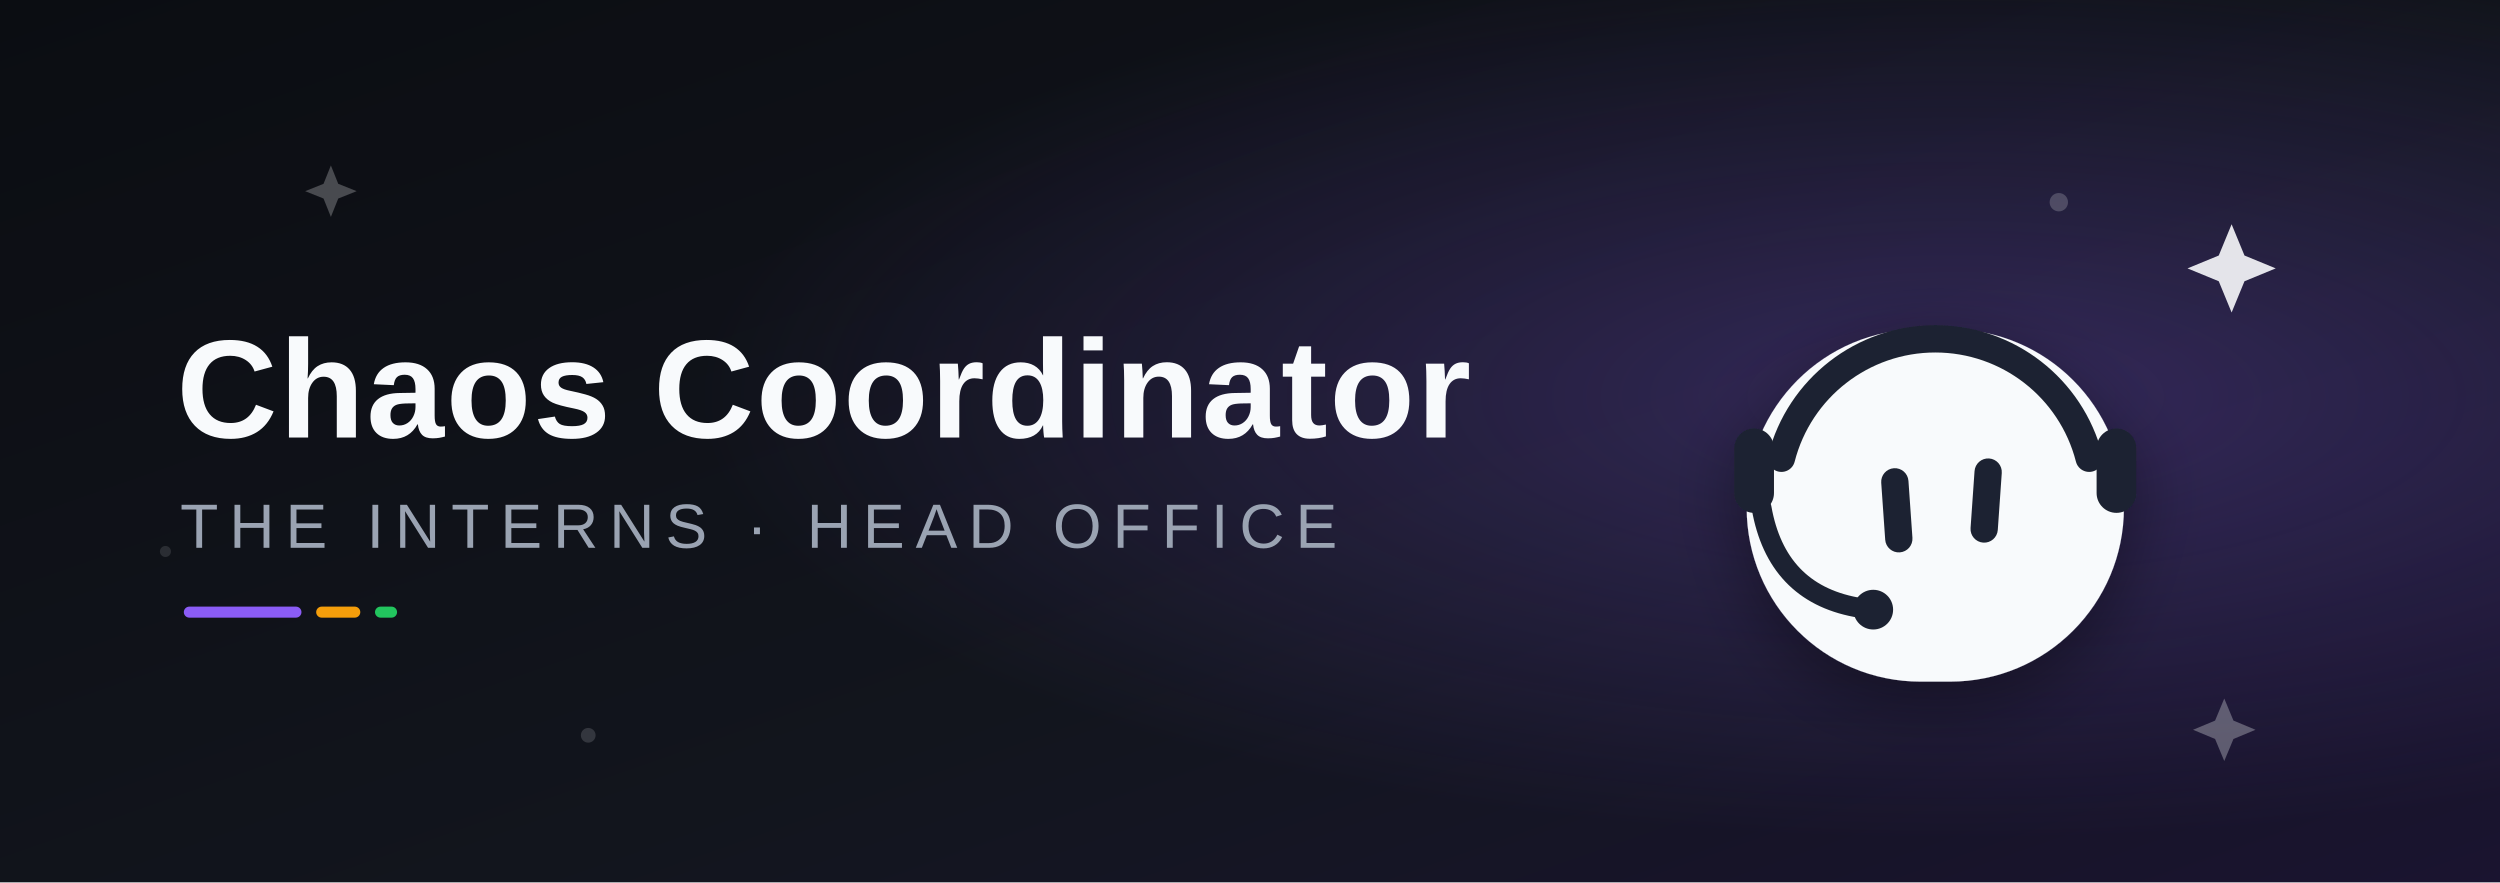
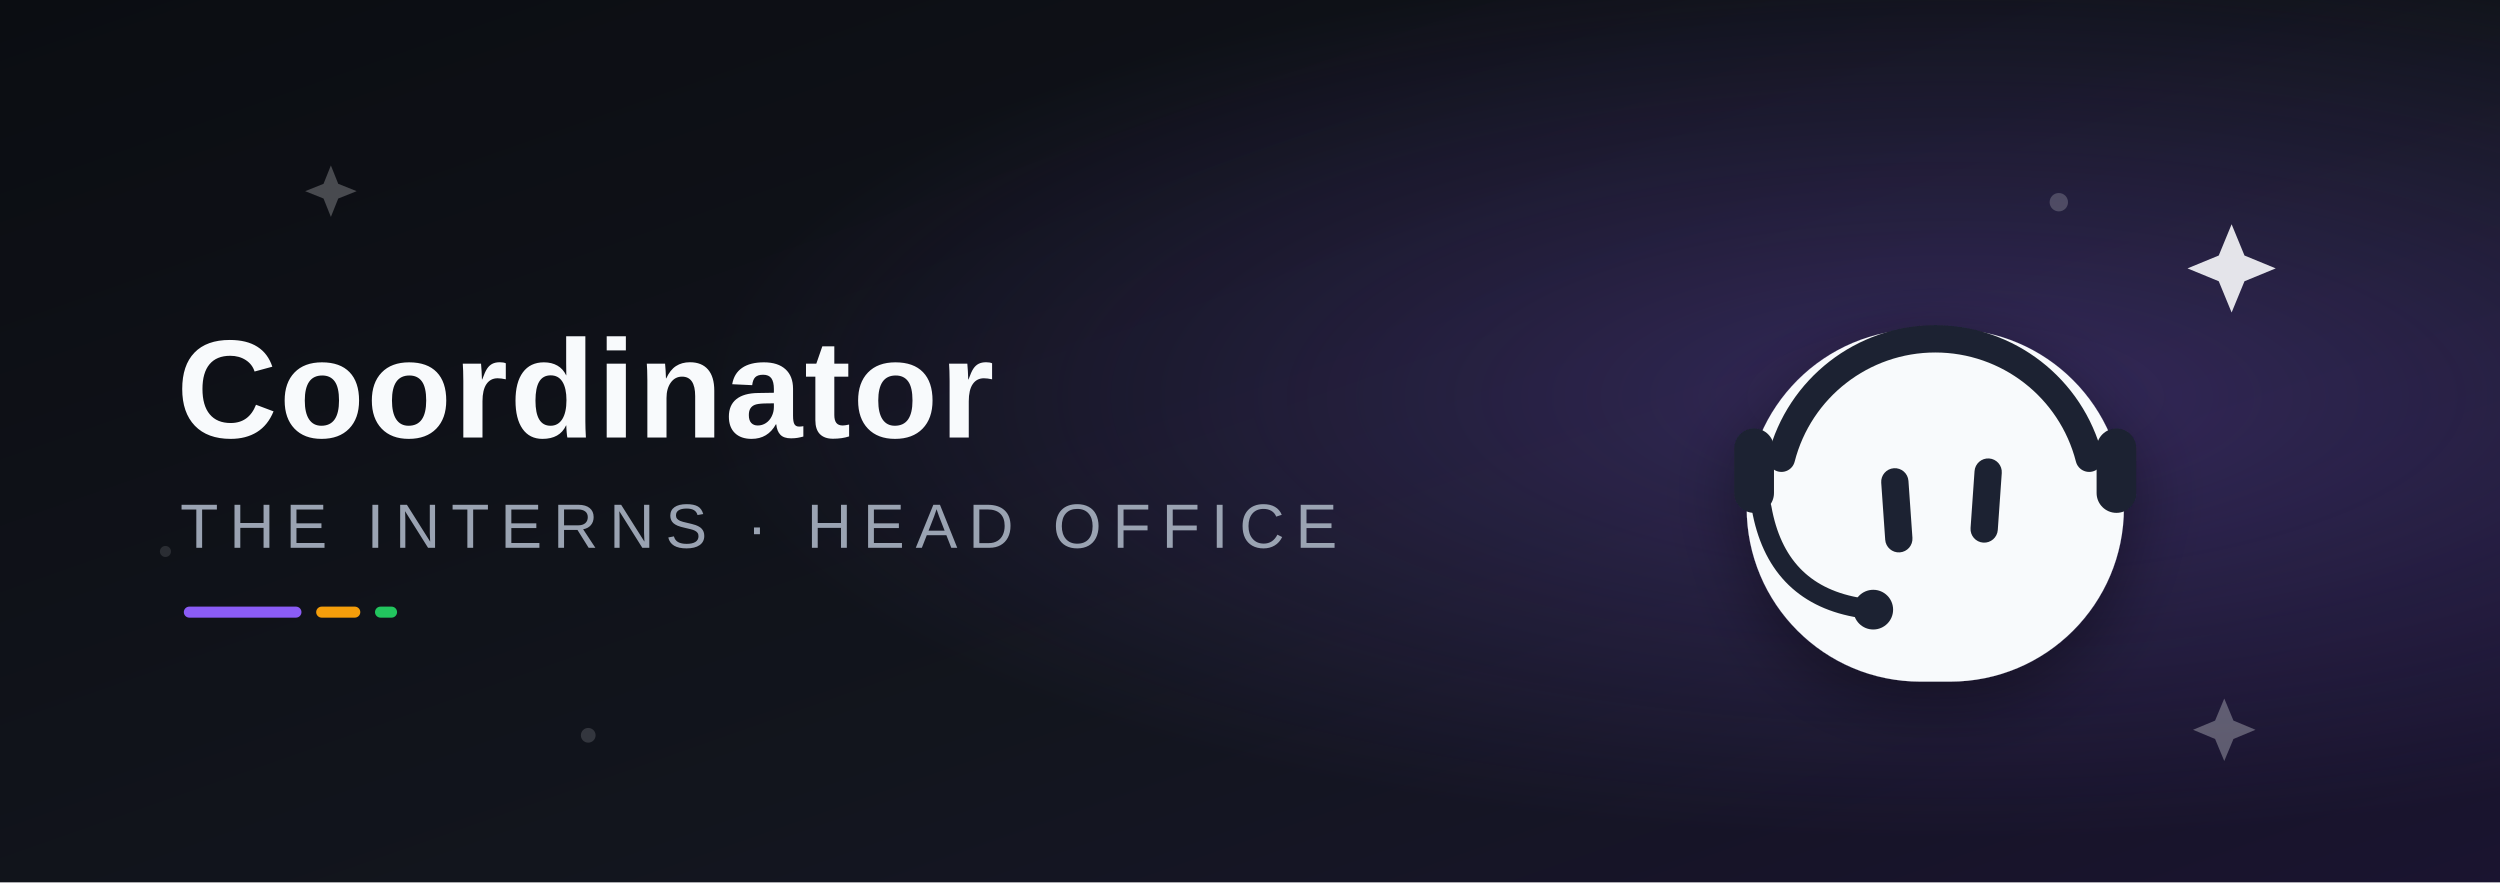
<svg xmlns="http://www.w3.org/2000/svg" viewBox="0 0 1360 480">
  <defs>
    <linearGradient id="bg" x1="0" y1="0" x2="1" y2="1">
      <stop offset="0" stop-color="#0b0d12" />
      <stop offset="0.6" stop-color="#12151d" />
      <stop offset="1" stop-color="#1a1430" />
    </linearGradient>
    <radialGradient id="glow" cx="0.78" cy="0.45" r="0.5">
      <stop offset="0" stop-color="#8b5cf6" stop-opacity="0.28" />
      <stop offset="1" stop-color="#8b5cf6" stop-opacity="0" />
    </radialGradient>
    <filter id="soft" x="-30%" y="-30%" width="160%" height="160%">
      <feDropShadow dx="0" dy="8" stdDeviation="14" flood-color="#000" flood-opacity="0.4" />
    </filter>
  </defs>
  <rect width="1360" height="480" fill="url(#bg)" />
  <rect width="1360" height="480" fill="url(#glow)" />
  <g fill="#f8fafc">
    <path d="M180 90 l4 10 10 4 -10 4 -4 10 -4 -10 -10 -4 10 -4 Z" opacity="0.25" />
    <path d="M1210 380 l5 12 12 5 -12 5 -5 12 -5 -12 -12 -5 12 -5 Z" opacity="0.3" />
    <circle cx="320" cy="400" r="4" opacity="0.15" />
    <circle cx="1120" cy="110" r="5" opacity="0.2" />
    <circle cx="90" cy="300" r="3" opacity="0.12" />
  </g>
  <g filter="url(#soft)" transform="translate(880,90) scale(1.35)">
    <rect x="52" y="66" width="152" height="142" rx="70" fill="#f8fafc" />
    <path d="M66 118 A64 64 0 0 1 190 118" fill="none" stroke="#1e2430" stroke-width="11" stroke-linecap="round" />
    <rect x="47" y="106" width="16" height="34" rx="8" fill="#1e2430" />
    <rect x="193" y="106" width="16" height="34" rx="8" fill="#1e2430" />
    <path d="M58 138 Q64 172 96 178" fill="none" stroke="#1e2430" stroke-width="8" stroke-linecap="round" />
    <circle cx="103" cy="179" r="8" fill="#1e2430" />
    <rect x="107" y="122" width="11" height="34" rx="5.5" fill="#1e2430" transform="rotate(-4 112 139)" />
    <rect x="143" y="118" width="11" height="34" rx="5.5" fill="#1e2430" transform="rotate(4 148 135)" />
  </g>
  <path d="M1214 122 L1221 139 L1238 146 L1221 153 L1214 170 L1207 153 L1190 146 L1207 139 Z" fill="#f8fafc" opacity="0.9" />
  <g font-family="Arial, Helvetica, sans-serif">
-     <text x="96" y="238" fill="#f8fafc" font-size="76" font-weight="bold" letter-spacing="1">Chaos Coordinator</text>
+     <text x="96" y="238" fill="#f8fafc" font-size="76" font-weight="bold" letter-spacing="1">Coordinator</text>
    <text x="98" y="298" fill="#9aa3b2" font-size="34" letter-spacing="6">THE INTERNS · HEAD OFFICE</text>
    <rect x="100" y="330" width="64" height="6" rx="3" fill="#8b5cf6" />
    <rect x="172" y="330" width="24" height="6" rx="3" fill="#f59e0b" />
    <rect x="204" y="330" width="12" height="6" rx="3" fill="#22c55e" />
  </g>
</svg>
